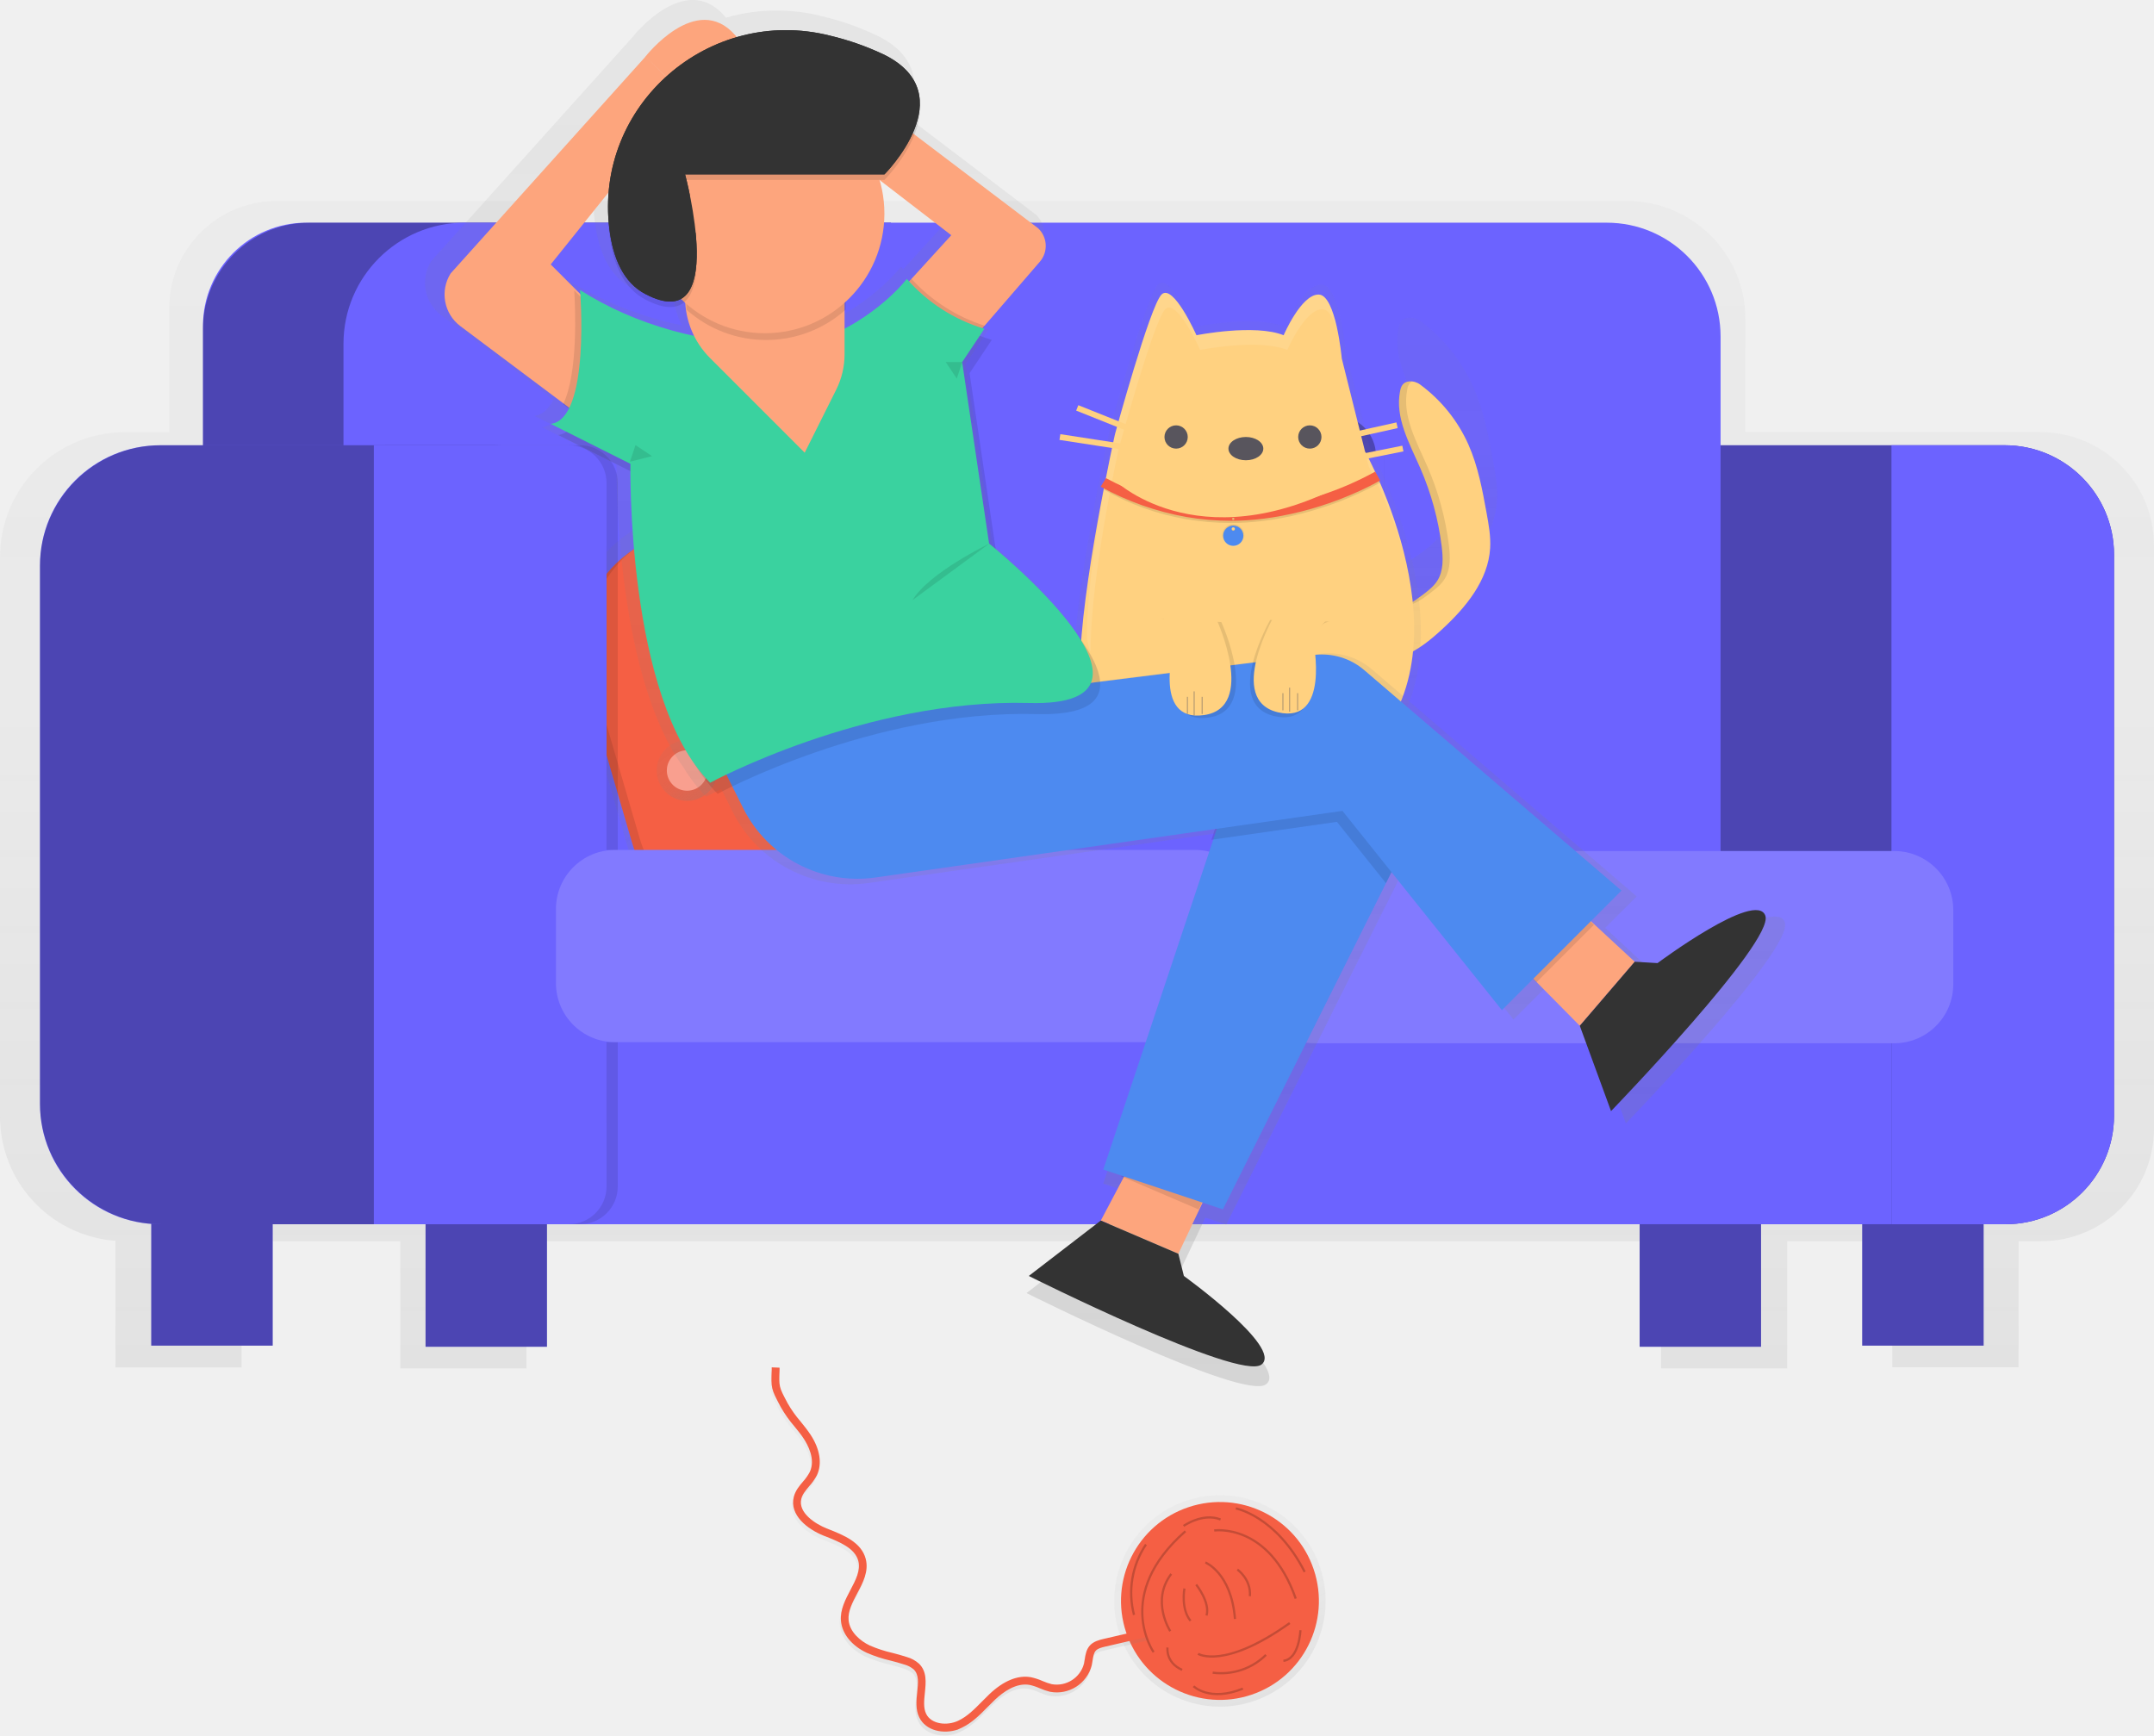
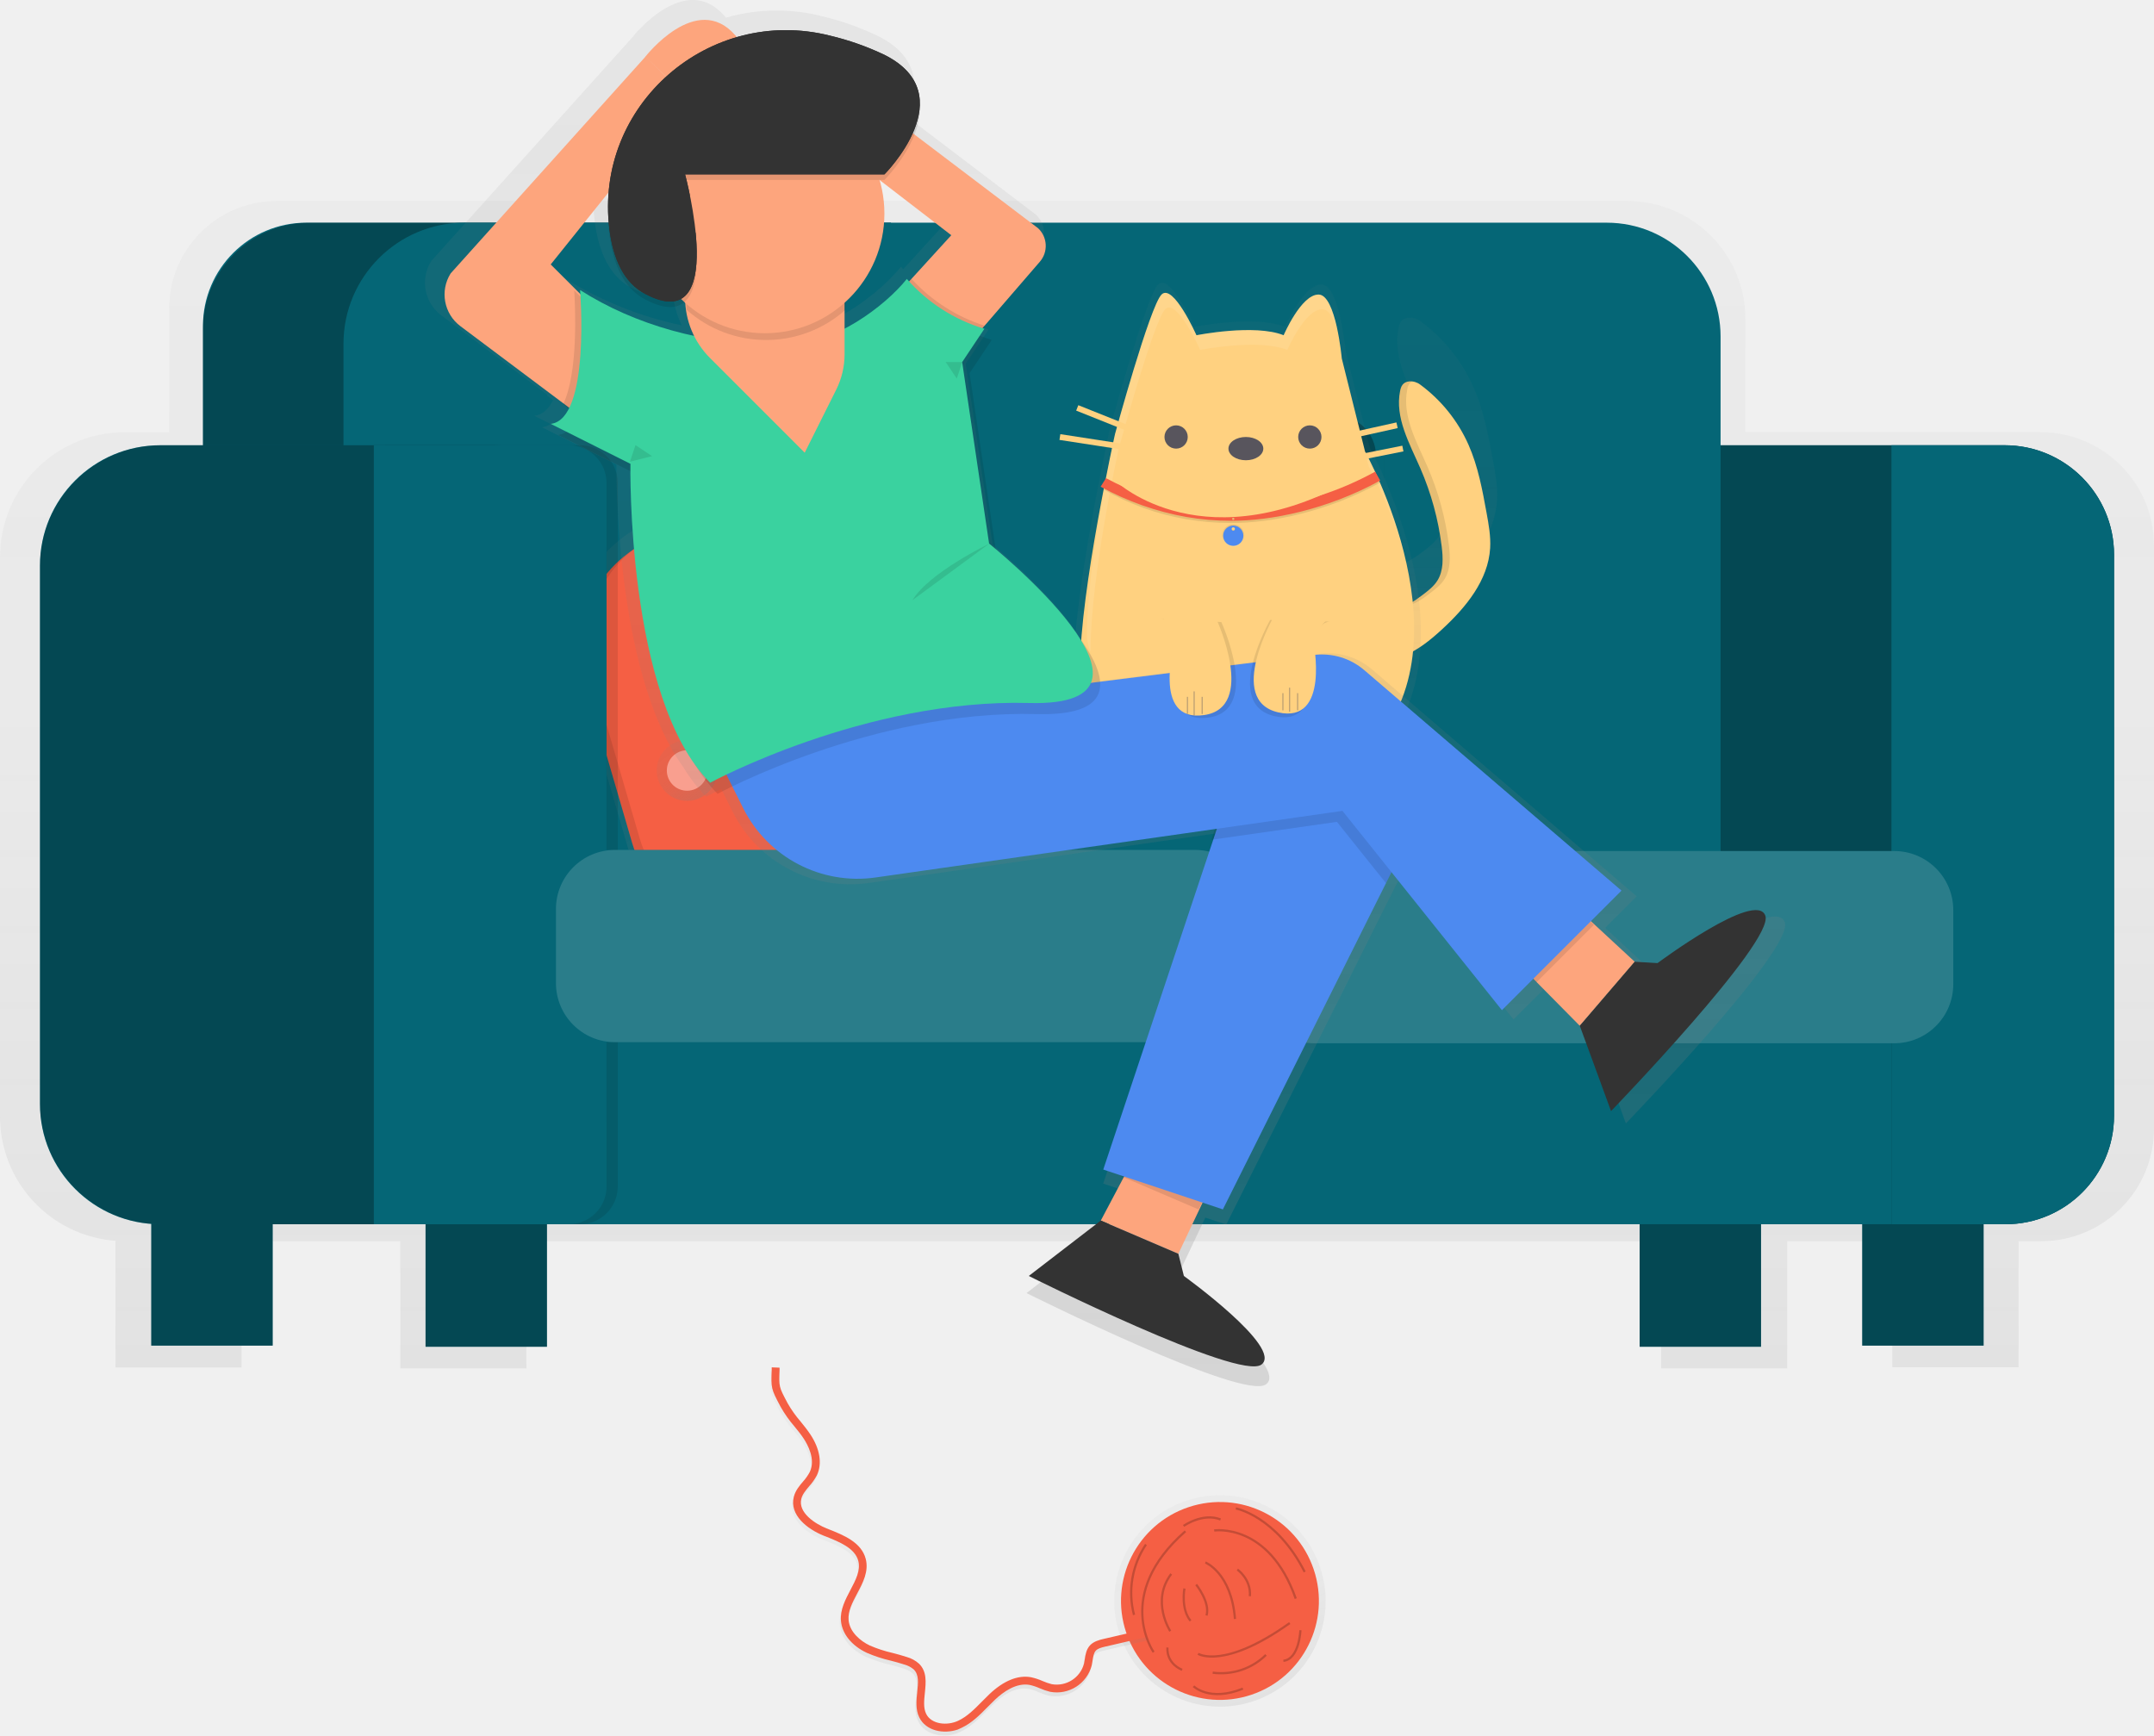
<svg xmlns="http://www.w3.org/2000/svg" xmlns:xlink="http://www.w3.org/1999/xlink" id="c8a8ddad-a781-47c5-a247-afce95df410f" data-name="Layer 1" width="970" height="781.61" viewBox="0 0 970 781.61">
  <defs>
    <linearGradient id="db2a550c-591e-4894-b9d3-8d5d16d07668" x1="600" y1="675.47" x2="600" y2="149.73" gradientUnits="userSpaceOnUse">
      <stop offset="0" stop-color="gray" stop-opacity="0.25" />
      <stop offset="0.54" stop-color="gray" stop-opacity="0.12" />
      <stop offset="1" stop-color="gray" stop-opacity="0.1" />
    </linearGradient>
    <linearGradient id="4f8fcfba-fdbb-4b26-8552-3147955cf323" x1="1718.23" y1="-1648.44" x2="1718.23" y2="-1862.67" gradientTransform="translate(-582.66 2592.8) rotate(-18.87)" xlink:href="#db2a550c-591e-4894-b9d3-8d5d16d07668" />
    <linearGradient id="dd4779f0-15a4-44e5-a69d-3a5ddc77084e" x1="1731.89" y1="-1787.45" x2="1731.89" y2="-1814.78" gradientTransform="translate(-1271.46 2131.88)" xlink:href="#db2a550c-591e-4894-b9d3-8d5d16d07668" />
    <linearGradient id="d04ddce0-3f41-4397-9117-6160f1bd048f" x1="1763.79" y1="-1719.1" x2="1763.79" y2="-1746.44" gradientTransform="translate(-1237.95 2101.1)" xlink:href="#db2a550c-591e-4894-b9d3-8d5d16d07668" />
    <linearGradient id="f02005c1-e575-4f11-b4af-b596cf5ff02c" x1="1659" y1="-1746.44" x2="1659" y2="-1773.78" gradientTransform="translate(-1234.6 2166.35)" xlink:href="#db2a550c-591e-4894-b9d3-8d5d16d07668" />
    <linearGradient id="4cd98024-326e-4cea-b9b4-692fab1de8c2" x1="1686.33" y1="-1678.1" x2="1686.33" y2="-1705.44" gradientTransform="translate(-1200.26 2138.19)" xlink:href="#db2a550c-591e-4894-b9d3-8d5d16d07668" />
    <linearGradient id="a41fb154-11c8-4cd9-8f33-d489da05fd4e" x1="752.69" y1="339.56" x2="752.69" y2="202.23" xlink:href="#db2a550c-591e-4894-b9d3-8d5d16d07668" />
    <linearGradient id="925e17af-70c9-480d-b073-e6b9c46b2381" x1="676.63" y1="422.03" x2="676.63" y2="186.54" xlink:href="#db2a550c-591e-4894-b9d3-8d5d16d07668" />
    <linearGradient id="f9701715-69c0-451a-ad22-82cf5298eaa1" x1="670.37" y1="305.53" x2="670.37" y2="295.41" gradientUnits="userSpaceOnUse">
      <stop offset="0" stop-color="#fff" />
      <stop offset="1" />
    </linearGradient>
    <linearGradient id="8dab11fa-ac49-4c56-908f-cefe97f9b2b4" x1="612.66" y1="683.48" x2="612.66" y2="59.2" xlink:href="#db2a550c-591e-4894-b9d3-8d5d16d07668" />
    <linearGradient id="3fea0823-e41c-4116-84a8-8769a514ae7c" x1="1186.13" y1="-329.85" x2="1186.13" y2="-425.03" gradientTransform="translate(-521.72 1157.6)" xlink:href="#db2a550c-591e-4894-b9d3-8d5d16d07668" />
    <linearGradient id="fd576e1c-2aeb-4e99-9d21-0fe2a9aa074f" x1="1083.07" y1="-358.53" x2="1083.07" y2="-539.81" gradientTransform="translate(-340.12 1515.2) rotate(-18.54)" xlink:href="#db2a550c-591e-4894-b9d3-8d5d16d07668" />
  </defs>
  <g opacity="0.5">
    <path d="M1033.84,253.83H901V203a53.24,53.24,0,0,0-53.24-53.24H239.53a48.3,48.3,0,0,0-48.3,48.3v55.8h-20A56.21,56.21,0,0,0,115,310V562a56.2,56.2,0,0,0,52,56v57h56.78V618.17h71.5v57.31h56.78V618.17h511v57.31h56.78V618.17h47.32v56.78H1024V618.17h10.23A50.76,50.76,0,0,0,1085,567.41V305A51.16,51.16,0,0,0,1033.84,253.83ZM891,476.22V518.8H679.32a27.49,27.49,0,0,0,3.49-13.43V476.22Z" transform="translate(-115 -59.2)" fill="url(#db2a550c-591e-4894-b9d3-8d5d16d07668)" />
  </g>
-   <rect x="68.12" y="537.67" width="54.67" height="68.34" fill="#6c63ff" />
-   <rect x="738.37" y="538.18" width="54.67" height="68.34" fill="#6c63ff" />
-   <rect x="838.6" y="537.67" width="54.67" height="68.34" fill="#6c63ff" />
-   <rect x="191.64" y="538.18" width="54.67" height="68.34" fill="#6c63ff" />
+   <rect x="68.12" y="537.67" width="54.67" height="68.34" fill="#056676" />
+   <rect x="738.37" y="538.18" width="54.67" height="68.34" fill="#056676" />
+   <rect x="838.6" y="537.67" width="54.67" height="68.34" fill="#056676" />
+   <rect x="191.64" y="538.18" width="54.67" height="68.34" fill="#056676" />
  <rect x="68.12" y="537.67" width="54.67" height="68.34" opacity="0.3" />
  <rect x="738.37" y="538.18" width="54.67" height="68.34" opacity="0.3" />
  <rect x="838.6" y="537.67" width="54.67" height="68.34" opacity="0.3" />
  <rect x="191.64" y="538.18" width="54.67" height="68.34" opacity="0.3" />
-   <path d="M765.2,200.52H902.74A49.26,49.26,0,0,1,952,249.78V502.47a48.87,48.87,0,0,1-48.87,48.87H765.2a0,0,0,0,1,0,0V200.52A0,0,0,0,1,765.2,200.52Z" fill="#6c63ff" />
+   <path d="M765.2,200.52H902.74A49.26,49.26,0,0,1,952,249.78V502.47a48.87,48.87,0,0,1-48.87,48.87H765.2a0,0,0,0,1,0,0V200.52A0,0,0,0,1,765.2,200.52Z" fill="#056676" />
  <path d="M765.2,200.52H902.74A49.26,49.26,0,0,1,952,249.78V502.47a48.87,48.87,0,0,1-48.87,48.87H765.2a0,0,0,0,1,0,0V200.52A0,0,0,0,1,765.2,200.52Z" opacity="0.3" />
-   <path d="M137.91,100.29H401.22a0,0,0,0,1,0,0V414.66a0,0,0,0,1,0,0H91.4a0,0,0,0,1,0,0V146.79A46.51,46.51,0,0,1,137.91,100.29Z" fill="#6c63ff" />
+   <path d="M137.91,100.29H401.22a0,0,0,0,1,0,0V414.66a0,0,0,0,1,0,0H91.4a0,0,0,0,1,0,0V146.79A46.51,46.51,0,0,1,137.91,100.29Z" fill="#056676" />
  <path d="M139.41,100.29H401.22a0,0,0,0,1,0,0V414.66a0,0,0,0,1,0,0H91.4a0,0,0,0,1,0,0V148.29A48,48,0,0,1,139.41,100.29Z" opacity="0.3" />
-   <path d="M209.2,100.29H464.5a0,0,0,0,1,0,0V414.66a0,0,0,0,1,0,0H154.68a0,0,0,0,1,0,0V154.8a54.51,54.51,0,0,1,54.51-54.51Z" fill="#6c63ff" />
-   <path d="M463,100.29H723.55a51.27,51.27,0,0,1,51.27,51.27v263.1a0,0,0,0,1,0,0H463a0,0,0,0,1,0,0V100.29A0,0,0,0,1,463,100.29Z" fill="#6c63ff" />
-   <path d="M851.77,200.52h51A49.26,49.26,0,0,1,952,249.78V502.47a48.87,48.87,0,0,1-48.87,48.87H851.77a0,0,0,0,1,0,0V200.52A0,0,0,0,1,851.77,200.52Z" fill="#6c63ff" />
-   <rect x="223.02" y="455.66" width="628.74" height="95.68" fill="#6c63ff" />
+   <path d="M209.2,100.29H464.5a0,0,0,0,1,0,0V414.66a0,0,0,0,1,0,0H154.68a0,0,0,0,1,0,0V154.8a54.51,54.51,0,0,1,54.51-54.51Z" fill="#056676" />
+   <path d="M463,100.29H723.55a51.27,51.27,0,0,1,51.27,51.27v263.1a0,0,0,0,1,0,0H463a0,0,0,0,1,0,0V100.29A0,0,0,0,1,463,100.29Z" fill="#056676" />
+   <path d="M851.77,200.52h51A49.26,49.26,0,0,1,952,249.78V502.47a48.87,48.87,0,0,1-48.87,48.87H851.77a0,0,0,0,1,0,0V200.52A0,0,0,0,1,851.77,200.52Z" fill="#056676" />
+   <rect x="223.02" y="455.66" width="628.74" height="95.68" fill="#056676" />
  <rect x="382.64" y="278.19" width="185.66" height="195.43" rx="57.05" ry="57.05" transform="translate(-201.18 88.84) rotate(-16.25)" fill="url(#4f8fcfba-fdbb-4b26-8552-3147955cf323)" />
  <rect x="385.59" y="287.11" width="173.13" height="182.24" rx="53.2" ry="53.2" transform="translate(-201.96 88) rotate(-16.25)" fill="#f55f44" />
  <rect x="385.59" y="287.11" width="173.13" height="182.24" rx="53.2" ry="53.2" transform="translate(-201.96 88) rotate(-16.25)" opacity="0.1" />
  <rect x="388.9" y="284.78" width="173.13" height="182.24" rx="53.2" ry="53.2" transform="translate(-201.18 88.84) rotate(-16.25)" fill="#f55f44" />
  <circle cx="460.44" cy="330.77" r="13.67" transform="translate(-221.46 265.87) rotate(-35.12)" fill="url(#dd4779f0-15a4-44e5-a69d-3a5ddc77084e)" />
  <circle cx="525.84" cy="368.33" r="13.67" transform="translate(-231.16 310.32) rotate(-35.12)" fill="url(#d04ddce0-3f41-4397-9117-6160f1bd048f)" />
  <circle cx="424.4" cy="406.24" r="13.67" transform="translate(-271.44 258.87) rotate(-35.12)" fill="url(#f02005c1-e575-4f11-b4af-b596cf5ff02c)" />
  <circle cx="486.07" cy="446.42" r="13.67" transform="translate(-283.33 301.66) rotate(-35.12)" fill="url(#4cd98024-326e-4cea-b9b4-692fab1de8c2)" />
  <circle cx="460.44" cy="330.77" r="9.11" transform="translate(-221.46 265.87) rotate(-35.12)" fill="#f99f8f" />
  <circle cx="525.84" cy="368.33" r="9.11" transform="translate(-231.16 310.32) rotate(-35.12)" fill="#f99f8f" />
  <circle cx="424.4" cy="406.24" r="9.11" transform="translate(-271.44 258.87) rotate(-35.12)" fill="#f99f8f" />
  <circle cx="486.07" cy="446.42" r="9.11" transform="translate(-283.33 301.66) rotate(-35.12)" fill="#f99f8f" />
-   <path d="M72.13,200.52h201a0,0,0,0,1,0,0V551.34a0,0,0,0,1,0,0h-201A54.13,54.13,0,0,1,18,497.22V254.65A54.13,54.13,0,0,1,72.13,200.52Z" fill="#6c63ff" />
+   <path d="M72.13,200.52h201a0,0,0,0,1,0,0V551.34a0,0,0,0,1,0,0h-201A54.13,54.13,0,0,1,18,497.22V254.65A54.13,54.13,0,0,1,72.13,200.52Z" fill="#056676" />
  <path d="M72.51,200.52H222.7A50.44,50.44,0,0,1,273.14,251V500.9a50.44,50.44,0,0,1-50.44,50.44H72.51A54.51,54.51,0,0,1,18,496.83V255A54.51,54.51,0,0,1,72.51,200.52Z" opacity="0.3" />
  <path d="M173.41,200.52H261.2a17,17,0,0,1,17,17V534.34a17,17,0,0,1-17,17H173.41a0,0,0,0,1,0,0V200.52A0,0,0,0,1,173.41,200.52Z" opacity="0.1" />
-   <path d="M168.35,200.52h87.79a17,17,0,0,1,17,17V534.34a17,17,0,0,1-17,17H168.35a0,0,0,0,1,0,0V200.52A0,0,0,0,1,168.35,200.52Z" fill="#6c63ff" />
-   <rect x="250.36" y="382.77" width="314.37" height="86.57" fill="#6c63ff" />
-   <rect x="565.24" y="383.27" width="314.37" height="86.57" fill="#6c63ff" />
+   <path d="M168.35,200.52h87.79a17,17,0,0,1,17,17V534.34a17,17,0,0,1-17,17H168.35a0,0,0,0,1,0,0V200.52A0,0,0,0,1,168.35,200.52Z" fill="#056676" />
+   <rect x="250.36" y="382.77" width="314.37" height="86.57" fill="#056676" />
+   <rect x="565.24" y="383.27" width="314.37" height="86.57" fill="#056676" />
  <rect x="250.36" y="382.77" width="314.37" height="86.57" rx="26.6" ry="26.6" fill="#fff" opacity="0.15" />
-   <circle cx="601.43" cy="205.33" r="18.22" fill="#6c63ff" />
+   <circle cx="601.43" cy="205.33" r="18.22" fill="#056676" />
  <circle cx="601.43" cy="205.33" r="18.22" opacity="0.3" />
-   <circle cx="318.96" cy="205.33" r="18.22" fill="#6c63ff" />
+   <circle cx="318.96" cy="205.33" r="18.22" fill="#056676" />
  <circle cx="318.96" cy="205.33" r="18.22" opacity="0.3" />
  <ellipse cx="309.84" cy="102.31" rx="4.56" ry="6.83" fill="#fda57d" />
  <rect x="565.24" y="383.27" width="314.37" height="86.57" rx="26.6" ry="26.6" fill="#fff" opacity="0.15" />
  <g opacity="0.5">
    <path d="M787.44,267.21c-2.09-11.49-4.23-23.11-9-33.8a74.23,74.23,0,0,0-23.75-29.56,8,8,0,0,0-5.36-1.6h0c-3,.26-3.92,2.1-4.39,4-.06.23-.11.45-.15.68-1.18,5.83-.39,11.59,1.32,17.27,2.13,7.09,5.7,14,8.67,20.86a139.16,139.16,0,0,1,10.53,38.6c.22,1.76.39,3.57.43,5.38a31.34,31.34,0,0,1-.08,3.23,19.26,19.26,0,0,1-1.42,6.13q-.21.48-.45,1t-.52.92c-1.82,3-4.66,5.14-7.44,7.25s-5.93,4.36-9.25,5.5h.11a13.35,13.35,0,0,1-4.82.79c-5.13-.16-10.6-4.29-15.76-3.32h0l-.58.13c-5.28,1.43-9.33,9.73-9.37,15,0,0,0,0,0,0q0,.63,0,1.22c0,.14,0,.28.05.42s.06.53.1.78.06.31.1.46.09.45.15.67.09.31.14.46.13.41.2.61.12.3.18.44.16.38.25.56l.22.42c.1.17.19.35.3.52l.26.4.34.48.29.37.39.44.32.34.43.41.35.31.47.38.37.29.51.35.38.26.56.33.39.22.63.31.37.18c.3.14.61.27.92.39l.45.17.72.26.52.16.59.18.58.15.56.14.62.13.54.11.65.11.52.08.67.09.5.06.7.06.49,0,.72,0,.46,0,.75,0h1.57l.82,0,.29,0,.88-.07.17,0a28.85,28.85,0,0,0,7.31-1.61c7.47-2.83,13.81-8,19.68-13.43,11.64-10.75,22.64-24.09,23.57-39.91C789.52,278.66,788.47,272.9,787.44,267.21Z" transform="translate(-115 -59.2)" fill="url(#a41fb154-11c8-4cd9-8f33-d489da05fd4e)" />
  </g>
  <rect x="528.94" y="204.21" width="94.27" height="27.29" opacity="0.1" />
-   <rect x="528.94" y="204.21" width="94.27" height="24.81" fill="#6c63ff" />
-   <circle cx="583.52" cy="192.64" r="14.88" fill="#6c63ff" />
+   <rect x="528.94" y="204.21" width="94.27" height="24.81" fill="#056676" />
+   <circle cx="583.52" cy="192.64" r="14.88" fill="#056676" />
  <path d="M670.46,274.74l-.18-.18a2.74,2.74,0,0,0,0-4.37l.16-.2a3,3,0,0,1,0,4.74Z" transform="translate(-115 -59.2)" fill="#4d8af0" />
  <path d="M670.46,274.74l-.18-.18a2.74,2.74,0,0,0,0-4.37l.16-.2a3,3,0,0,1,0,4.74Z" transform="translate(-115 -59.2)" opacity="0.1" />
  <path d="M670.28,274.74a3,3,0,0,1,0-4.74l.16.2a2.74,2.74,0,0,0,0,4.37Z" transform="translate(-115 -59.2)" fill="#4d8af0" />
  <polyline points="555.37 210.9 555.37 210.9 555.37 210.9 555.37 210.9" fill="#4d8af0" />
  <path d="M746.51,354.8c6.83-2.59,12.62-7.32,18-12.28,10.64-9.82,20.68-22,21.54-36.47.31-5.28-.64-10.54-1.59-15.75-1.91-10.5-3.86-21.12-8.19-30.88a67.83,67.83,0,0,0-21.7-27,7.3,7.3,0,0,0-4.91-1.46c-3,.27-3.76,2.33-4.16,4.3-2.43,12,4.24,23.64,9.12,34.84a127.18,127.18,0,0,1,9.62,35.27c.63,5.16.86,10.74-1.86,15.18-1.66,2.72-4.26,4.7-6.8,6.62-3.8,2.87-8,5.88-12.76,5.74s-10.08-4.23-15-2.91-8.53,8.89-8.56,13.74C719.2,356.88,737.37,358.26,746.51,354.8Z" transform="translate(-115 -59.2)" fill="#ffd180" />
  <g opacity="0.1">
    <path d="M762.36,320.55c-1.66,2.72-4.26,4.7-6.8,6.62a31.6,31.6,0,0,1-8.46,5c4.32-.29,8.19-3,11.7-5.69,2.54-1.92,5.14-3.91,6.8-6.62,2.71-4.43,2.49-10,1.86-15.18a127.16,127.16,0,0,0-9.62-35.27c-4.88-11.21-11.56-22.86-9.12-34.84a5.19,5.19,0,0,1,2-3.62,6.53,6.53,0,0,0-1.11,0c-3,.27-3.76,2.33-4.16,4.3-2.43,12,4.24,23.64,9.12,34.84a127.16,127.16,0,0,1,9.62,35.27C764.85,310.53,765.08,316.11,762.36,320.55Z" transform="translate(-115 -59.2)" />
    <path d="M722.52,343.08c0-4.48,3.19-11.29,7.48-13.33a7.85,7.85,0,0,0-2.17.25c-4.83,1.31-8.53,8.89-8.56,13.74C719.21,356,735,358,744.55,355.43,735.06,356.81,722.46,354,722.52,343.08Z" transform="translate(-115 -59.2)" />
  </g>
  <g opacity="0.5">
    <path d="M652.87,206.39s27.24-5.45,40.86,0c0,0,8.17-19.07,16.34-19.07s10.89,30,10.89,30l10.89,43.58s51.75,92.61,0,141.63S598.4,397.05,598.4,361.64,614.74,252.7,614.74,252.7s16.34-59.92,21.79-65.37S652.87,206.39,652.87,206.39Z" transform="translate(-115 -59.2)" fill="url(#925e17af-70c9-480d-b073-e6b9c46b2381)" />
  </g>
  <path d="M653.79,210.18s26.18-5.24,39.27,0c0,0,7.85-18.33,15.71-18.33s10.47,28.8,10.47,28.8l10.47,41.89s49.75,89,0,136.15-128.3-5.24-128.3-39.27,15.71-104.73,15.71-104.73,15.71-57.6,20.95-62.84S653.79,210.18,653.79,210.18Z" transform="translate(-115 -59.2)" fill="#ffd180" />
  <g opacity="0.1">
    <path d="M748,311.48a207.1,207.1,0,0,0-18.32-48.93l1.65,6.62A207,207,0,0,1,748,311.48Z" transform="translate(-115 -59.2)" fill="#fff" />
    <path d="M606.12,352.37c0-34,12.67-91.06,12.67-91.06s15.71-57.6,20.95-62.84,15.71,18.33,15.71,18.33,26.18-5.24,39.27,0c0,0,7.86-18.33,15.71-18.33,3,0,5.31,4.34,6.93,9.65-1.6-7.77-4.32-16.27-8.58-16.27-7.85,0-15.71,18.33-15.71,18.33-13.09-5.24-39.27,0-39.27,0s-10.47-23.56-15.71-18.33-20.95,62.84-20.95,62.84-12.67,57-12.67,91.06C604.46,348.83,606.12,353.35,606.12,352.37Z" transform="translate(-115 -59.2)" fill="#fff" />
  </g>
  <circle cx="589.85" cy="196.8" r="5.24" fill="#58555d" />
  <circle cx="529.63" cy="196.8" r="5.24" fill="#58555d" />
  <ellipse cx="561.05" cy="202.04" rx="7.85" ry="5.24" fill="#58555d" />
  <rect x="720.27" y="252.07" width="24.14" height="2.62" transform="translate(-152.51 105.54) rotate(-12.52)" fill="#ffd180" />
  <rect x="720.3" y="262.55" width="26.7" height="2.62" transform="translate(-152.41 89.22) rotate(-11.27)" fill="#ffd180" />
  <rect x="611.9" y="234.05" width="2.62" height="28.2" transform="translate(40.07 666.14) rotate(-68.2)" fill="#ffd180" />
  <rect x="607.97" y="241.4" width="2.62" height="34.44" transform="translate(146.02 762.29) rotate(-81.25)" fill="#ffd180" />
  <path d="M669.52,294.74A119.78,119.78,0,0,1,649.07,293a113,113,0,0,1-36.92-13.27l.91-4.23a124.25,124.25,0,0,0,37,13c18.85,3.23,51.27,2.26,84.22-15.92l2.2,4C712.56,289.8,687.38,294.74,669.52,294.74Z" transform="translate(-115 -59.2)" opacity="0.1" />
  <path d="M734.28,271.61c-33,18.18-65.38,19.15-84.22,15.92a124.25,124.25,0,0,1-37-13l-2.42,3.86A126.27,126.27,0,0,0,649.07,292a119.78,119.78,0,0,0,20.46,1.75c17.86,0,43-4.93,67-18.13Zm-63.91,21.78a.51.51,0,1,1,.51-.51A.51.51,0,0,1,670.37,293.38Z" transform="translate(-115 -59.2)" fill="#f55f44" />
  <path d="M665.3,300.47h0a5.06,5.06,0,0,0,5.06,5.06h0a5.06,5.06,0,0,0,5.06-5.06h0a5.06,5.06,0,0,0-5.06-5.06h0A5.06,5.06,0,0,0,665.3,300.47Zm5.06-2.53a.84.84,0,1,1,.84-.84A.84.84,0,0,1,670.37,297.94Z" transform="translate(-115 -59.2)" opacity="0.1" fill="url(#f9701715-69c0-451a-ad22-82cf5298eaa1)" />
  <path d="M665.81,300.47h0a4.56,4.56,0,0,0,4.56,4.56h0a4.56,4.56,0,0,0,4.56-4.56h0a4.56,4.56,0,0,0-4.56-4.56h0A4.56,4.56,0,0,0,665.81,300.47Zm4.56-2.28a.76.76,0,1,1,.76-.76A.76.76,0,0,1,670.37,298.19Z" transform="translate(-115 -59.2)" fill="#4d8af0" />
  <path d="M727.57,273.13c-69.69,41-109.85,3-109.85,3Z" transform="translate(-115 -59.2)" fill="#ffd180" />
  <path d="M918.75,474.56c-4.27-12.11-50,22-50,22l-10.57-.63-20.34-18.84,14.2-14.2L732.8,360.64a30.08,30.08,0,0,0-23.31-7L610.36,366c-.43-5.68-3.93-12.43-8.88-19.32C591.31,330,569.9,311.17,562,304.48L549.88,223l10.27-15.41a51.85,51.85,0,0,1-5.6-1.88l2.17-3.26-.8-.22,1-1.18-.12,0,25.58-29.6a11.22,11.22,0,0,0-.84-15.55L524.29,112.4a31.57,31.57,0,0,0,2.44-13.1c.45-8.64-3.42-17.41-16.39-23.9a126.51,126.51,0,0,0-25.08-8.86,82.3,82.3,0,0,0-43.36.64c-.23-.29-.48-.58-.74-.88-17.62-20.14-40.73,8.8-41.63,10L309.21,176.76a18.35,18.35,0,0,0,4.52,24.46l47.81,35.85-.15.31,2.7,2c-2,4-4.79,6.7-8.44,7.11l7.32,3.66a8.42,8.42,0,0,1-3.9,1.47l33.52,16.76c0,17.42,1.8,97.17,30.12,136.32A72.39,72.39,0,0,0,433,418s2.41-1.31,6.81-3.43l5.06,10.13a59.24,59.24,0,0,0,61.37,32.15l157.35-22.48-1.67,5,.9-.13-51,153,8.42,2.81-.16.3,1.19.51-10.61,20-33.39,25.68s97.59,48.79,107.86,41.09-36-41.09-36-41.09l-2.57-10.27,11.23-23.71,9.41,3.14,75.62-151.24h0l2.57-5.14,51.18,64L811,503.9l1.56,1.58.13-.13,20,20.24,14.49,39.55S923,486.67,918.75,474.56Zm-397-294.1-1-1.16c-6.1,7.63-16.89,16.86-28.92,23.11V194l.57-.5v-3.66a55.5,55.5,0,0,0,15.7-56.35L541.32,159ZM409,85.63l-.8-.8.81.8Zm-26.55,53.48q-.33,4-.27,8.05a83.63,83.63,0,0,0,.65,11.73c1.71,13.59,6.58,24.7,16.61,30,8.74,4.6,14.49,4.35,18.15,1.21l.4.36a39.42,39.42,0,0,0,4.06,15.28,161.62,161.62,0,0,1-52.81-21.27s.06.68.13,1.9l-13.74-13.74Z" transform="translate(-115 -59.2)" fill="url(#8dab11fa-ac49-4c56-908f-cefe97f9b2b4)" />
  <polygon points="518.17 507.27 495.72 549.68 530.64 564.64 553.09 517.25 518.17 507.27" fill="#fda57d" />
  <path d="M645.64,623.84l2.49,10s44.9,32.43,34.92,39.91-104.77-39.91-104.77-39.91l32.43-24.95Z" transform="translate(-115 -59.2)" fill="#333" />
  <polygon points="550.7 521.65 515.37 509.88 504.86 529.72 539.78 544.69 550.7 521.65" opacity="0.1" />
  <polygon points="677.69 427.83 711.41 461.97 736.16 433.14 697.68 397.51 677.69 427.83" fill="#fda57d" />
  <polygon points="699.07 399.17 679.08 429.5 691.86 442.43 717.79 416.5 699.07 399.17" opacity="0.1" />
  <path d="M851.16,492.33l10.27.61s44.4-33.11,48.55-21.35-69.49,88-69.49,88l-14.07-38.42Z" transform="translate(-115 -59.2)" fill="#333" />
  <path d="M531.45,237.07l51.82-60a10.9,10.9,0,0,0-.82-15.11L469.69,76.5,456,97.86l87.39,67.27-37.1,40.68Z" transform="translate(-115 -59.2)" fill="#fda57d" />
  <path d="M525.5,184.82,507.37,204.7,532.56,236l26-30.06A75.76,75.76,0,0,1,525.5,184.82Z" transform="translate(-115 -59.2)" opacity="0.1" />
  <path d="M381,250.09l-58.67-44a17.83,17.83,0,0,1-4.39-23.76l87.79-97.69,18,18L363,178.29l35.9,35.9Z" transform="translate(-115 -59.2)" fill="#fda57d" />
  <path d="M368.59,241.23l9.6,7.2,18-35.9L373.59,190C374.07,197.64,375.42,227.33,368.59,241.23Z" transform="translate(-115 -59.2)" opacity="0.1" />
  <polygon points="550.69 365.14 496.83 526.71 550.69 544.66 640.44 365.14 568.64 347.19 550.69 365.14" fill="#4d8af0" />
  <polygon points="548.19 370.13 545.5 378.21 602.05 370.13 624.14 397.75 637.95 370.13 566.14 352.18 548.19 370.13" opacity="0.1" />
  <path d="M405.61,84.75s23-29.66,40.47-9.7S418.64,97.5,418.64,97.5Z" transform="translate(-115 -59.2)" fill="#fda57d" />
  <path d="M432.32,388.44l17.35,34.71a57.54,57.54,0,0,0,59.61,31.23l210.26-30,71.81,89.76,53.85-53.85-115.85-99.3a29.22,29.22,0,0,0-22.64-6.81Z" transform="translate(-115 -59.2)" fill="#4d8af0" />
  <path d="M379.56,194.79s4.73,58.3-13.22,60.3l35.9,18s-2,105.71,35.9,143.61c0,0,69.81-37.9,143.61-35.9s-18-71.81-18-71.81l-12.12-81.72,10-15a75,75,0,0,1-34.92-22.45h0c-10,12.47-32.86,29.38-52.69,29.38h-8.58c-29.56,0-61-6-85.91-21.9Z" transform="translate(-115 -59.2)" opacity="0.1" />
  <path d="M376.23,189.8S381,248.1,363,250.09l35.9,18s-2,105.71,35.9,143.61c0,0,69.81-37.9,143.61-35.9s-18-71.81-18-71.81l-12.12-81.72,10-15a75,75,0,0,1-34.92-22.45h0c-10,12.47-32.86,29.38-52.69,29.38h-8.58c-29.56,0-61-8.47-85.91-24.4Z" transform="translate(-115 -59.2)" fill="#3ad29f" />
  <path d="M423.52,173.36v20a38.3,38.3,0,0,0,11.22,27.08l42.64,42.64,14.19-28.39a35.6,35.6,0,0,0,3.76-15.92V173.36Z" transform="translate(-115 -59.2)" fill="#fda57d" />
  <path d="M424.07,196.45c0,.74,0,1.47.07,2.21a53.84,53.84,0,0,0,71.74-.06V176.41H424.07Z" transform="translate(-115 -59.2)" opacity="0.1" />
  <circle cx="344.42" cy="96.22" r="53.85" fill="#fda57d" />
  <path d="M423.52,140.23h89.76s35.9-35.9,0-53.85a122.89,122.89,0,0,0-24.36-8.6c-54.59-13.84-106.5,31.31-99.48,87.19,1.66,13.2,6.39,24,16.13,29.11C443.46,214,423.52,140.23,423.52,140.23Z" transform="translate(-115 -59.2)" opacity="0.1" />
  <path d="M423.52,137.74h89.76s35.9-35.9,0-53.85a122.89,122.89,0,0,0-24.36-8.6c-54.59-13.84-106.5,31.31-99.48,87.19,1.66,13.2,6.39,24,16.13,29.11C443.46,211.54,423.52,137.74,423.52,137.74Z" transform="translate(-115 -59.2)" fill="#333" />
  <ellipse cx="311.12" cy="96.92" rx="4.99" ry="8.73" fill="#fda57d" />
  <polygon points="283.68 207.93 286.18 200.44 293.66 205.43 283.68 207.93" opacity="0.1" />
  <path d="M560.55,304s-27.16,13-34.65,25.5" transform="translate(-115 -59.2)" opacity="0.1" />
  <polygon points="433.35 163.03 430.86 170.51 425.87 163.03 433.35 163.03" opacity="0.1" />
  <path d="M423.52,137.74h89.76s35.9-35.9,0-53.85a122.89,122.89,0,0,0-24.36-8.6c-54.59-13.84-106.5,31.31-99.48,87.19,1.66,13.2,6.39,24,16.13,29.11C443.46,211.54,423.52,137.74,423.52,137.74Z" transform="translate(-115 -59.2)" fill="#333" />
  <path d="M665,339.36s18.21,39.59-5.7,43-13-33.16-13-33.16-2.39-10.85-8.21-11.46" transform="translate(-115 -59.2)" opacity="0.1" />
  <path d="M687,338.4s-21.65,37.82,1.86,43.3,15.89-31.87,15.89-31.87,3.34-10.59,9.2-10.69" transform="translate(-115 -59.2)" opacity="0.1" />
  <path d="M662.89,338.25s18.21,39.59-5.7,43-13-33.16-13-33.16S641.8,337.21,636,336.6" transform="translate(-115 -59.2)" fill="#ffd180" />
  <path d="M688.69,336.73S667,374.56,690.55,380s15.89-31.87,15.89-31.87,3.34-10.59,9.2-10.69" transform="translate(-115 -59.2)" fill="#ffd180" />
  <rect x="534.52" y="313.82" width="0.41" height="7.73" fill="#58555d" opacity="0.5" />
  <rect x="541.14" y="313.82" width="0.41" height="7.73" fill="#58555d" opacity="0.5" />
  <rect x="537.55" y="311.36" width="0.41" height="10.81" fill="#58555d" opacity="0.5" />
  <rect x="577.52" y="312.17" width="0.41" height="7.73" fill="#58555d" opacity="0.5" />
  <rect x="584.14" y="312.17" width="0.41" height="7.73" fill="#58555d" opacity="0.5" />
  <rect x="580.55" y="309.7" width="0.41" height="10.81" fill="#58555d" opacity="0.5" />
  <g opacity="0.5">
    <circle cx="664.4" cy="780.16" r="47.59" transform="translate(-328.61 192.59) rotate(-18.54)" fill="url(#3fea0823-e41c-4116-84a8-8769a514ae7c)" />
  </g>
  <circle cx="664.4" cy="780.16" r="44.55" transform="translate(-328.61 192.59) rotate(-18.54)" fill="#f55f44" />
  <g opacity="0.5">
    <path d="M545.81,839.88c-6.4,2.15-14.37.62-17.34-5.52-1.71-3.55-1.3-7.52-.9-11.36.44-4.21.81-7.84-1.56-10.19a10.79,10.79,0,0,0-4.22-2.21c-2-.67-4.16-1.23-6.22-1.77a61.81,61.81,0,0,1-10.72-3.52c-6.8-3.19-11.15-8.58-11.63-14.42-.41-5,2-9.56,4.3-13.93s4.62-8.71,3.52-13c-1.49-5.79-8.44-8.54-14.56-11l-1-.38c-7.48-3-15.5-9.33-13.5-17.45.7-2.83,2.49-5,4.22-7a21.26,21.26,0,0,0,3-4.29c2.7-5.69-1-12.27-2.65-14.84-1.29-2-2.82-3.84-4.3-5.67a54.82,54.82,0,0,1-6.13-8.68l-.28-.52c-4.06-7.68-4.14-8-3.8-16.37l0-1,3.54.14,0,1c-.3,7.59-.3,7.59,3.39,14.57l.28.52a51.37,51.37,0,0,0,5.75,8.11c1.53,1.89,3.11,3.85,4.5,5.94,4.29,6.49,5.34,13.16,2.89,18.31a24.2,24.2,0,0,1-3.52,5c-1.54,1.84-3,3.58-3.5,5.62-1.56,6.31,6.41,11.33,11.37,13.31l.95.38c6.57,2.6,14.75,5.84,16.69,13.37,1.44,5.59-1.23,10.63-3.82,15.51-2.17,4.1-4.23,8-3.9,12,.44,5.37,5.25,9.46,9.6,11.51a58.23,58.23,0,0,0,10.11,3.3c2.12.55,4.31,1.13,6.45,1.84a13.86,13.86,0,0,1,5.6,3.06c3.57,3.54,3.07,8.39,2.59,13.08-.36,3.5-.71,6.81.57,9.45,2.31,4.78,9.47,5.48,14.45,3.13,4.08-1.92,7.29-5.19,10.69-8.64,1.1-1.12,2.24-2.27,3.4-3.37,6.34-6,12.75-8.62,18.55-7.61a26.17,26.17,0,0,1,5.35,1.73,26.43,26.43,0,0,0,4.13,1.42,12.73,12.73,0,0,0,14.55-9.32c.13-.59.22-1.21.32-1.86.31-2.08.66-4.44,2.32-6.27s4.29-2.5,6.16-2.93l19.3-4.46.8,3.45-19.3,4.46c-1.83.42-3.42.86-4.33,1.86s-1.18,2.67-1.43,4.41c-.1.68-.21,1.39-.36,2.09a16.27,16.27,0,0,1-18.78,12,29.47,29.47,0,0,1-4.69-1.6,23.16,23.16,0,0,0-4.63-1.52c-5.88-1-11.67,3.07-15.5,6.69-1.11,1.05-2.23,2.19-3.31,3.28-3.47,3.52-7.05,7.17-11.7,9.36A16.63,16.63,0,0,1,545.81,839.88Z" transform="translate(-115 -59.2)" fill="url(#fd576e1c-2aeb-4e99-9d21-0fe2a9aa074f)" />
  </g>
  <path d="M546.29,838.12c-6.4,2.15-14.37.62-17.34-5.52-1.71-3.55-1.3-7.52-.9-11.36.44-4.21.81-7.84-1.56-10.19a10.79,10.79,0,0,0-4.22-2.21c-2-.67-4.16-1.23-6.22-1.77a61.81,61.81,0,0,1-10.72-3.52c-6.8-3.19-11.15-8.58-11.63-14.42-.41-5,2-9.56,4.3-13.93s4.62-8.71,3.52-13c-1.49-5.79-8.44-8.54-14.56-11l-1-.38c-7.48-3-15.5-9.33-13.5-17.45.7-2.83,2.49-5,4.22-7a21.26,21.26,0,0,0,3-4.29c2.7-5.69-1-12.27-2.65-14.84-1.29-2-2.82-3.84-4.3-5.67a54.82,54.82,0,0,1-6.13-8.68l-.28-.52c-4.06-7.68-4.14-8-3.8-16.37l0-1,3.54.14,0,1c-.3,7.59-.3,7.59,3.39,14.57l.28.52a51.37,51.37,0,0,0,5.75,8.11c1.53,1.89,3.11,3.85,4.5,5.94,4.29,6.49,5.34,13.16,2.89,18.31a24.2,24.2,0,0,1-3.52,5c-1.54,1.84-3,3.58-3.5,5.62-1.56,6.31,6.41,11.33,11.37,13.31l.95.38c6.57,2.6,14.75,5.84,16.69,13.37,1.44,5.59-1.23,10.63-3.82,15.51-2.17,4.1-4.23,8-3.9,12,.44,5.37,5.25,9.46,9.6,11.51a58.23,58.23,0,0,0,10.11,3.3c2.12.55,4.31,1.13,6.45,1.84a13.86,13.86,0,0,1,5.6,3.06c3.57,3.54,3.07,8.39,2.59,13.08-.36,3.5-.71,6.81.57,9.45,2.31,4.78,9.47,5.48,14.45,3.13,4.08-1.92,7.29-5.19,10.69-8.64,1.1-1.12,2.24-2.27,3.4-3.37,6.34-6,12.75-8.62,18.55-7.61a26.17,26.17,0,0,1,5.35,1.73,26.43,26.43,0,0,0,4.13,1.42,12.73,12.73,0,0,0,14.55-9.32c.13-.59.22-1.21.32-1.86.31-2.08.66-4.44,2.32-6.27s4.29-2.5,6.16-2.93l19.3-4.46.8,3.45-19.3,4.46c-1.83.42-3.42.86-4.33,1.86s-1.18,2.67-1.43,4.41c-.1.68-.21,1.39-.36,2.09a16.27,16.27,0,0,1-18.78,12,29.47,29.47,0,0,1-4.69-1.6,23.16,23.16,0,0,0-4.63-1.52c-5.88-1-11.67,3.07-15.5,6.69-1.11,1.05-2.23,2.19-3.31,3.28-3.47,3.52-7.05,7.17-11.7,9.36A16.63,16.63,0,0,1,546.29,838.12Z" transform="translate(-115 -59.2)" fill="#f55f44" />
  <path d="M661.78,748.47s24.65-3.73,36.72,30.67" transform="translate(-115 -59.2)" fill="none" stroke="#000" stroke-miterlimit="10" opacity="0.2" />
  <path d="M634.51,803.27s-18.3-25.9,14.31-54.46" transform="translate(-115 -59.2)" fill="none" stroke="#000" stroke-miterlimit="10" opacity="0.2" />
  <path d="M642,793.81s-8.83-13.59.43-25.77" transform="translate(-115 -59.2)" fill="none" stroke="#000" stroke-miterlimit="10" opacity="0.2" />
  <path d="M657.81,762.88s11.69,4.62,13.33,25.43" transform="translate(-115 -59.2)" fill="none" stroke="#000" stroke-miterlimit="10" opacity="0.2" />
  <path d="M671.53,738.52s18.26,3.49,31,28.6" transform="translate(-115 -59.2)" fill="none" stroke="#000" stroke-miterlimit="10" opacity="0.2" />
  <path d="M648,746.41s8.63-6.1,16.64-2.91" transform="translate(-115 -59.2)" fill="none" stroke="#000" stroke-miterlimit="10" opacity="0.2" />
  <path d="M654.52,804s11.54,7.34,41.28-13.84" transform="translate(-115 -59.2)" fill="none" stroke="#000" stroke-miterlimit="10" opacity="0.2" />
  <path d="M652.47,818.6s7.22,7.19,22.25,1.08" transform="translate(-115 -59.2)" fill="none" stroke="#000" stroke-miterlimit="10" opacity="0.2" />
  <path d="M631.06,754.77a39,39,0,0,0-5.38,31.71" transform="translate(-115 -59.2)" fill="none" stroke="#000" stroke-miterlimit="10" opacity="0.2" />
  <path d="M640.75,801.17s-.95,6.73,6.58,10.07" transform="translate(-115 -59.2)" fill="none" stroke="#000" stroke-miterlimit="10" opacity="0.2" />
  <path d="M700.61,793.38s-.46,13-7.66,13.78" transform="translate(-115 -59.2)" fill="none" stroke="#000" stroke-miterlimit="10" opacity="0.2" />
  <path d="M661.1,812.5a28.82,28.82,0,0,0,24-8" transform="translate(-115 -59.2)" fill="none" stroke="#000" stroke-miterlimit="10" opacity="0.2" />
  <path d="M672.22,766.06s6.25,4.31,5.63,12" transform="translate(-115 -59.2)" fill="none" stroke="#000" stroke-miterlimit="10" opacity="0.2" />
  <path d="M648.38,774.59s-1.74,9.13,2.75,14.56" transform="translate(-115 -59.2)" fill="none" stroke="#000" stroke-miterlimit="10" opacity="0.2" />
  <path d="M653.66,772.82s6.42,8,4.67,13.92" transform="translate(-115 -59.2)" fill="none" stroke="#000" stroke-miterlimit="10" opacity="0.2" />
</svg>
